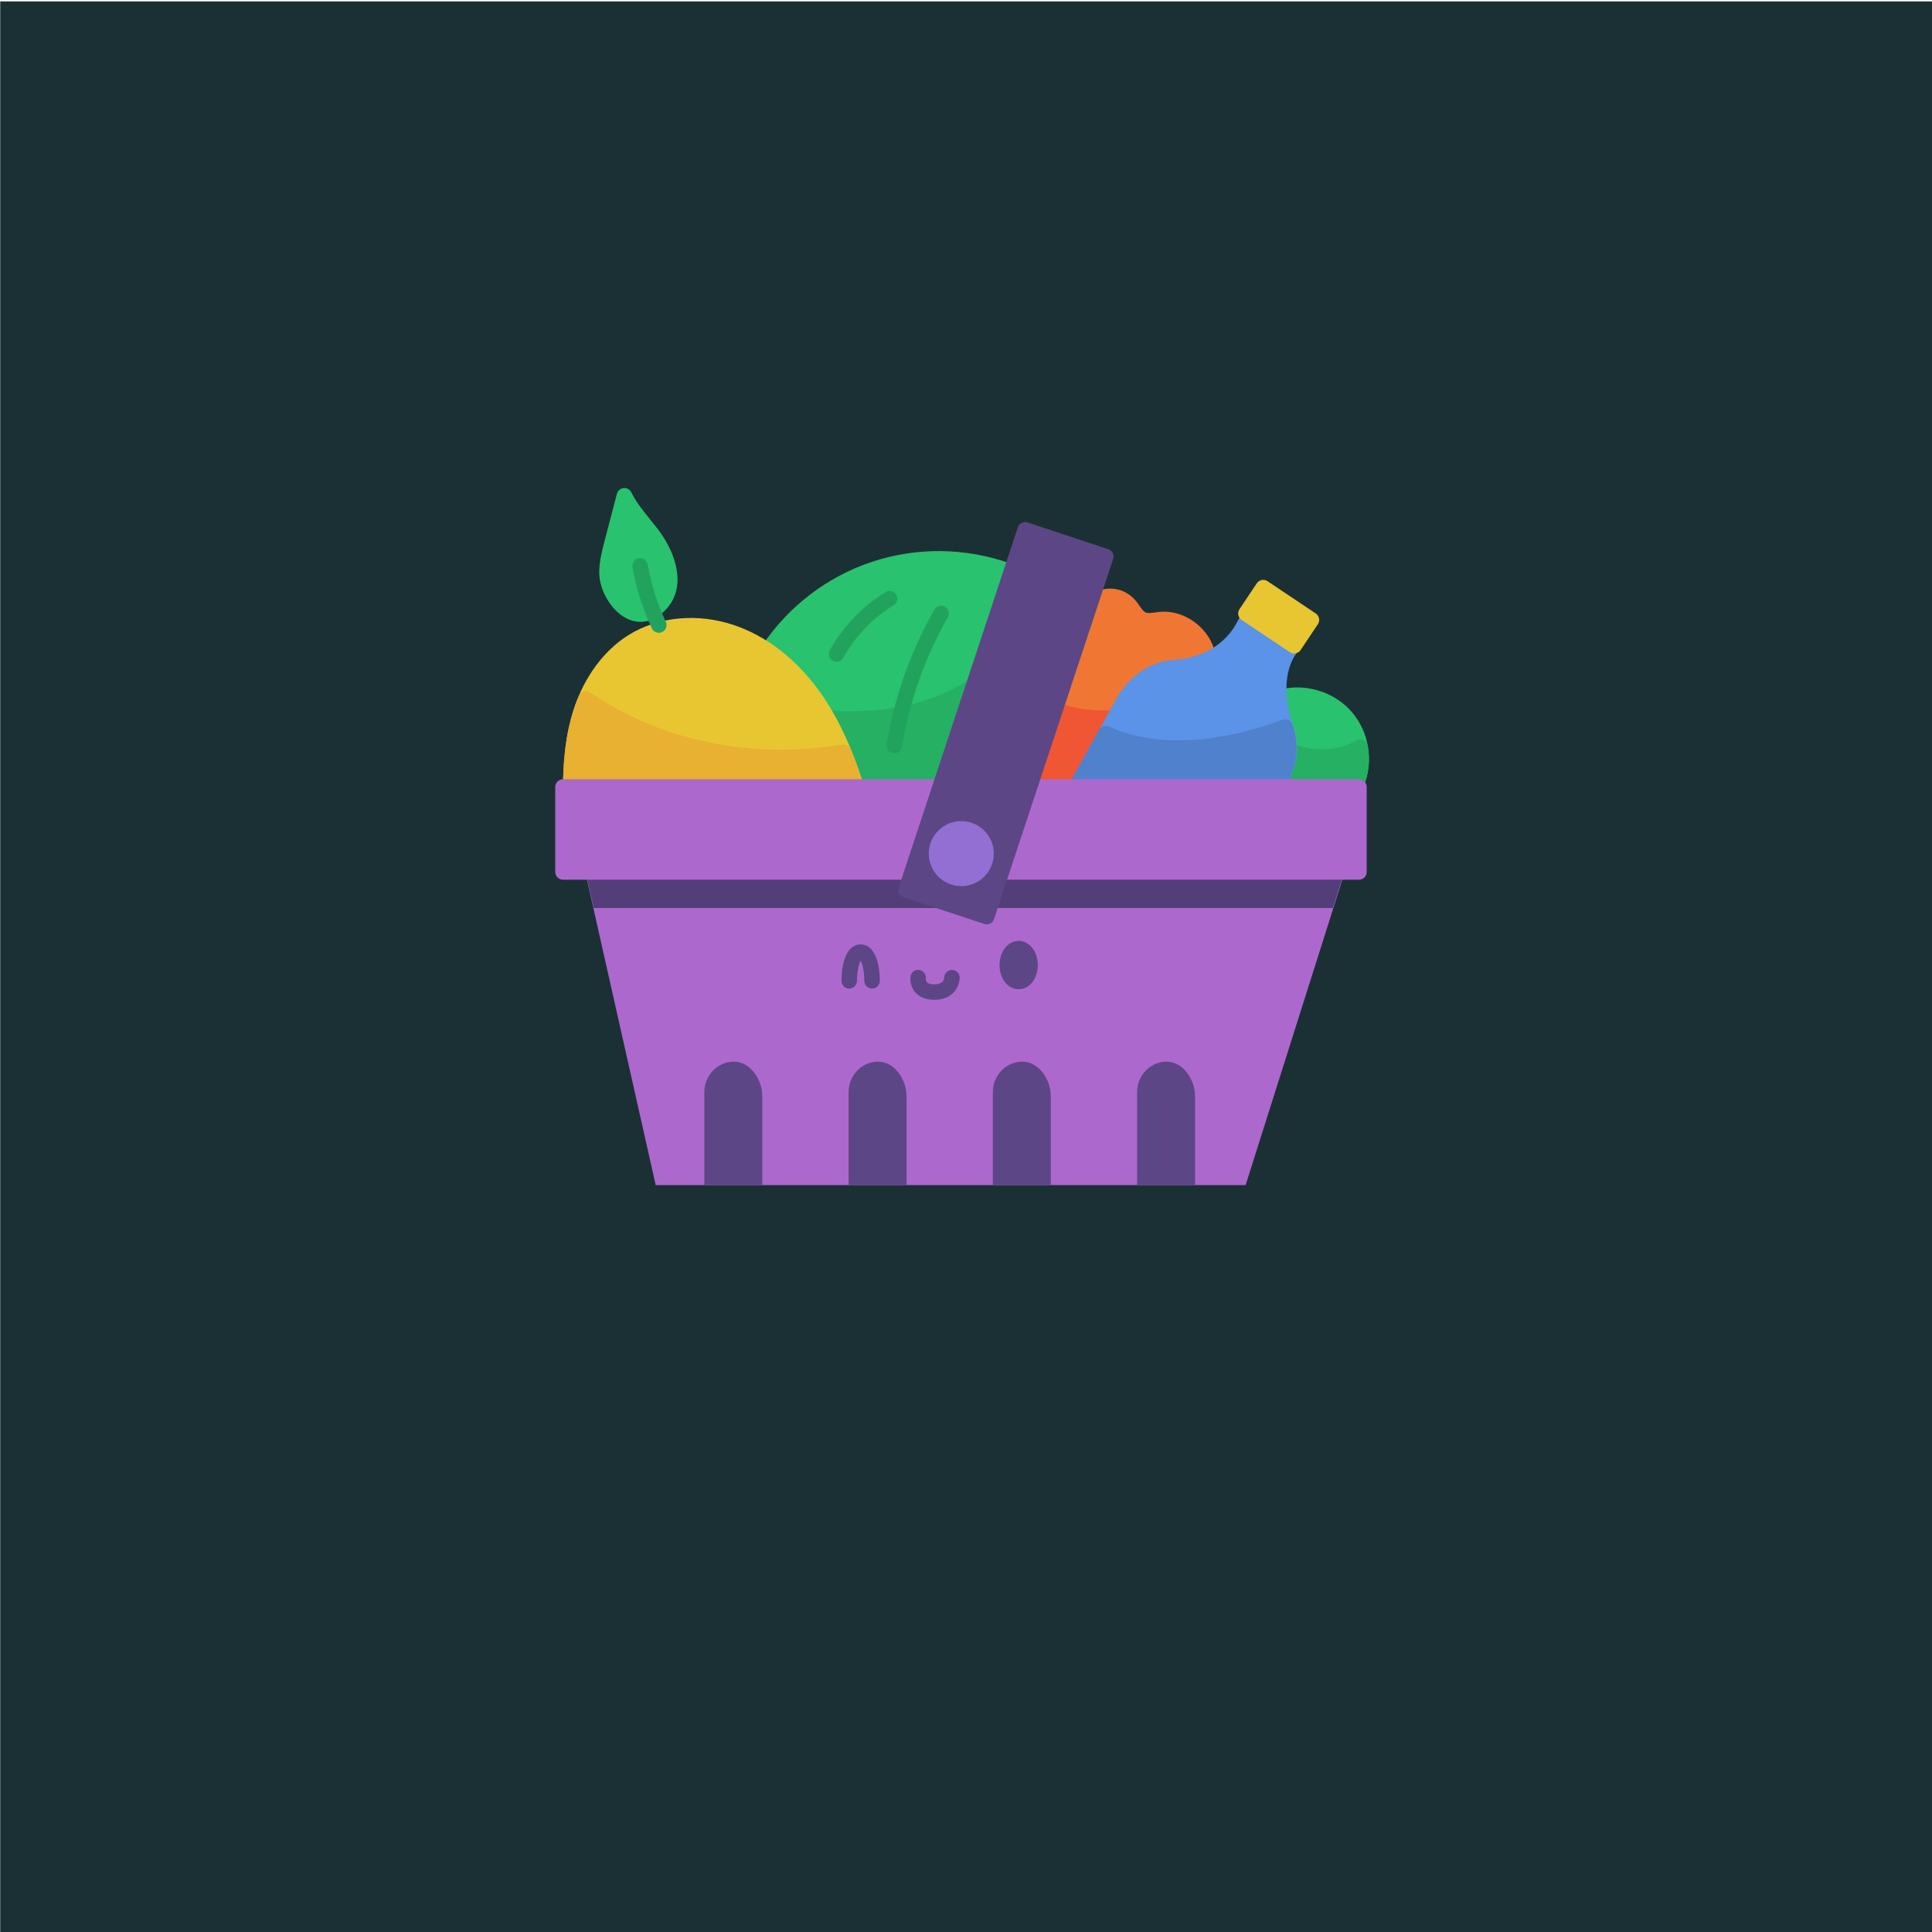
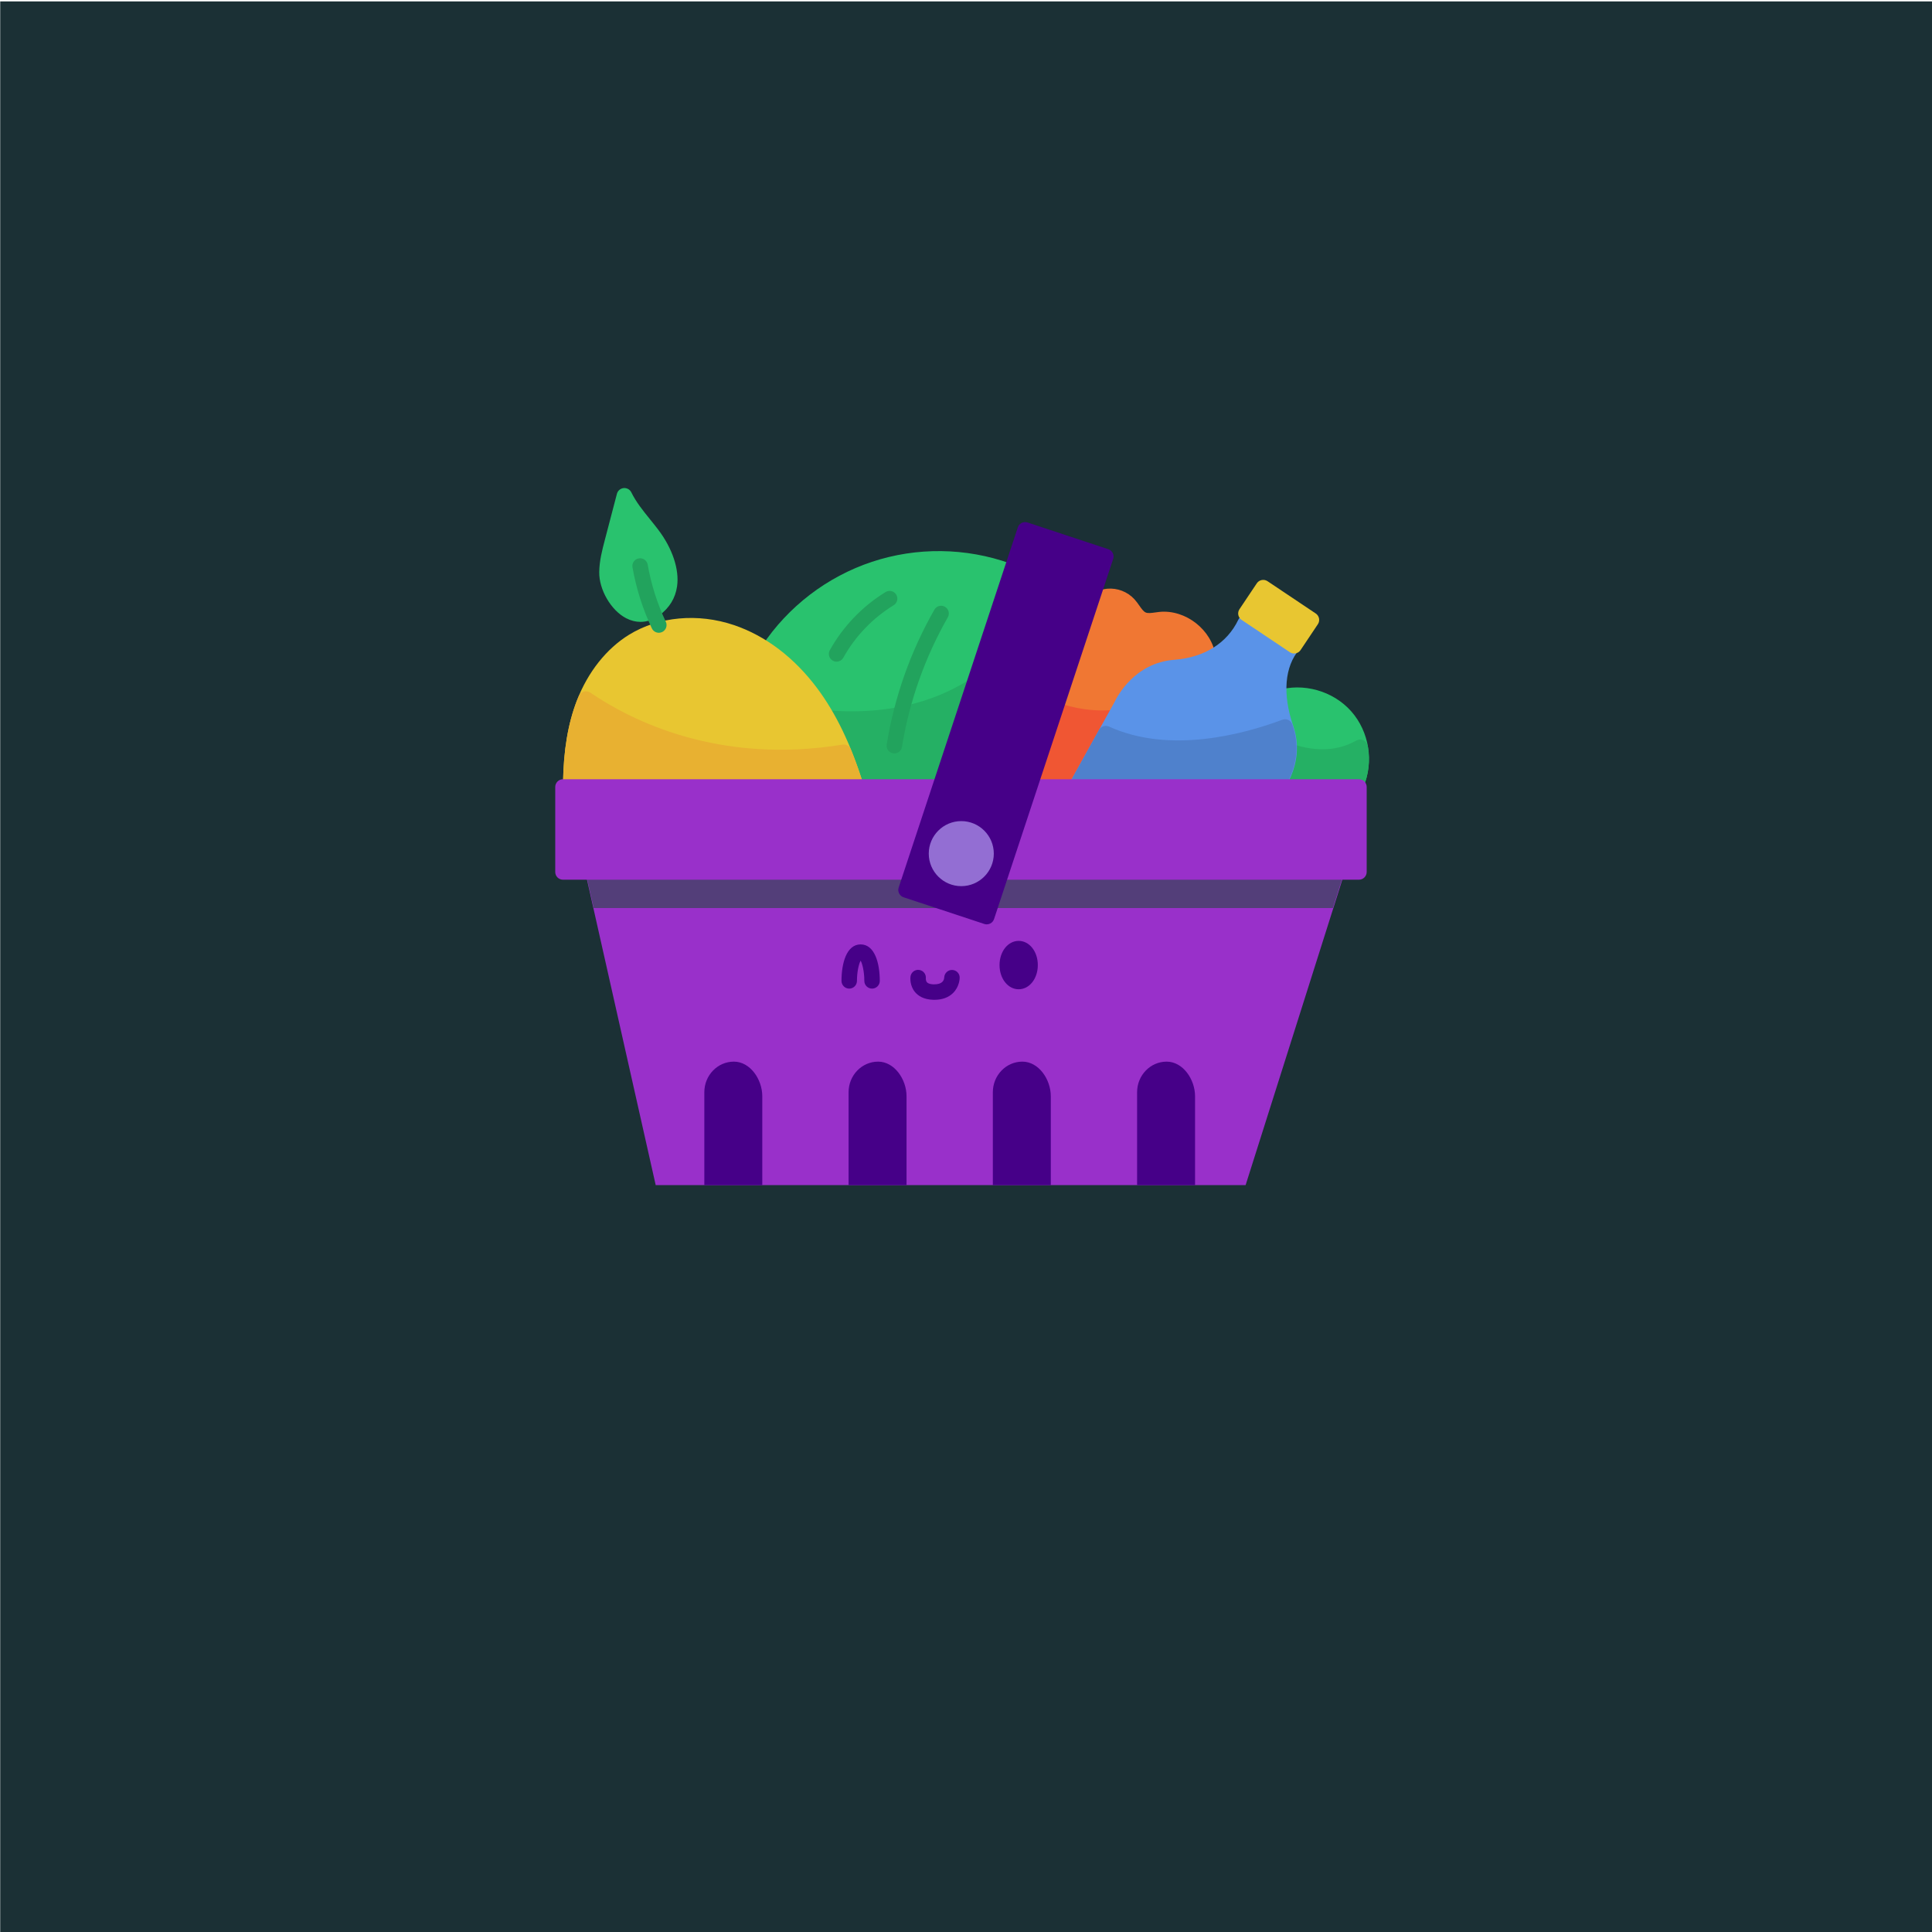
<svg xmlns="http://www.w3.org/2000/svg" version="1.1" x="0px" y="0px" viewBox="0 0 500 500" style="enable-background:new 0 0 500 500;" xml:space="preserve">
  <g id="BACKGROUND">
    <rect x="0.055" y="0.366" style="fill:#1b3035;" width="500" height="500" />
  </g>
  <g id="OBJECTS">
    <g>
      <g>
        <path style="fill:#29C26E;" d="M261.484,145.838c-11.508-4.132-24.235-4.286-35.84-0.432     c-11.604,3.854-21.712,11.591-28.461,21.787c-0.225,0.339-0.34,0.738-0.332,1.144l0.845,42.037     c0.011,0.556,0.253,1.082,0.667,1.452c0.368,0.329,0.843,0.508,1.332,0.508c0.062,0,0.124-0.003,0.185-0.009l57.334-5.333     c0.979-0.091,1.745-0.879,1.811-1.859l3.779-57.279C262.863,146.962,262.324,146.14,261.484,145.838z" />
        <path style="fill:#25B064;" d="M266.094,162.082c-0.918-0.27-1.896,0.146-2.338,0.992c-0.129,0.245-13.22,24.402-51.288,20.613     c-1.108-0.111-2.088,0.333-2.686,1.217c-1.053,1.556-1.567,4.556,5.702,20.559c3.687,8.117,7.731,15.885,7.771,15.962     c0.354,0.679,1.049,1.076,1.774,1.076c0.25,0,0.504-0.047,0.749-0.146l36.667-14.833c0.694-0.281,1.173-0.925,1.241-1.671     l3.833-41.667C267.608,163.232,267.01,162.352,266.094,162.082z" />
        <g>
          <path style="fill:#22A35D;" d="M216.503,171.237c-0.33,0-0.664-0.082-0.972-0.254c-0.965-0.538-1.311-1.756-0.772-2.721      c3.433-6.155,8.422-11.356,14.429-15.042c0.941-0.578,2.173-0.283,2.75,0.659s0.283,2.173-0.659,2.75      c-5.423,3.328-9.928,8.024-13.027,13.582C217.885,170.867,217.204,171.237,216.503,171.237z" />
        </g>
        <g>
          <path style="fill:#22A35D;" d="M231.453,194.988c-0.107,0-0.216-0.009-0.325-0.027c-1.09-0.178-1.83-1.206-1.651-2.296      c2.011-12.313,6.165-24.051,12.344-34.889c0.546-0.96,1.769-1.293,2.728-0.747c0.959,0.547,1.294,1.769,0.747,2.728      c-5.943,10.422-9.937,21.71-11.872,33.552C233.264,194.291,232.416,194.988,231.453,194.988z" />
        </g>
      </g>
      <g>
        <path style="fill:#29C26E;" d="M349.677,184.07c-4.709-5.296-12.428-7.458-19.203-5.379c-0.772,0.237-1.326,0.916-1.404,1.72     l-2.032,21.063c-0.052,0.541,0.118,1.079,0.472,1.492c0.354,0.413,0.859,0.664,1.401,0.696l21.92,1.298     c0.04,0.002,0.079,0.003,0.119,0.003c0.788,0,1.509-0.465,1.829-1.194C355.634,197.284,354.388,189.367,349.677,184.07z" />
        <path style="fill:#25B064;" d="M353.964,193.03c-0.116-0.639-0.535-1.182-1.124-1.456c-0.586-0.274-1.273-0.246-1.837,0.077     c-5.577,3.191-12.409,3.005-20.309-0.553c-0.588-0.264-1.268-0.23-1.825,0.094c-0.558,0.324-0.925,0.896-0.987,1.538     l-0.844,8.744c-0.052,0.541,0.118,1.079,0.472,1.492c0.353,0.413,0.859,0.664,1.401,0.696l21.92,1.298     c0.04,0.002,0.079,0.003,0.119,0.003c0.788,0,1.509-0.465,1.829-1.194C354.211,200.52,354.631,196.706,353.964,193.03z" />
      </g>
      <g>
        <path style="fill:#F07733;" d="M314.59,169.723c-0.972-6.734-7.761-12.038-14.53-11.361c-0.357,0.036-0.72,0.086-1.082,0.138     c-0.967,0.136-1.878,0.265-2.462,0.013c-0.581-0.251-1.081-0.962-1.66-1.787c-0.384-0.547-0.78-1.112-1.275-1.651     c-1.788-1.943-4.423-2.956-7.053-2.715c-2.629,0.243-5.035,1.723-6.438,3.96c-0.059,0.094-0.108,0.192-0.151,0.294l-20.09,48.285     c-0.248,0.597-0.192,1.277,0.149,1.826c0.343,0.549,0.929,0.898,1.574,0.938l43.333,2.667c0.042,0.003,0.083,0.004,0.124,0.004     c0.948,0,1.774-0.67,1.961-1.612l7.582-38.325C314.617,170.174,314.623,169.947,314.59,169.723z" />
        <path style="fill:#F05633;" d="M294.82,184.038c-0.622-0.827-1.641-1.175-2.717-0.93c-13.063,2.943-23.865-3.711-24.006-3.798     c-0.548-0.346-1.228-0.408-1.828-0.16c-0.6,0.246-1.043,0.768-1.189,1.4c-0.245,1.063-6.012,26.058-6.512,28.558     c-0.139,0.69,0.024,1.4,0.458,2c1.825,2.524,12.569,4.318,21.261,5.378c0.081,0.01,0.162,0.015,0.243,0.015     c0.722,0,1.396-0.392,1.751-1.035C297.574,187.701,295.573,185.04,294.82,184.038z" />
      </g>
      <g>
        <path style="fill:#5A93E8;" d="M336.094,165.243c-0.831-0.727-2.096-0.639-2.822,0.191c-0.136,0.156-0.257,0.322-0.387,0.482     l-8.78-3.863c0.433-0.984,0.014-2.14-0.963-2.608c-0.994-0.477-2.19-0.056-2.668,0.941c-2.911,6.087-8.806,9.769-16.599,10.369     c-10.385,0.799-14.879,9.763-15.382,10.84l-11.213,20.183c-0.337,0.605-0.336,1.342,0.002,1.947     c0.339,0.605,0.966,0.991,1.658,1.022l50.239,2.216c0.029,0.001,0.059,0.002,0.088,0.002c0.557,0,1.09-0.232,1.47-0.643     c0.306-0.332,7.45-8.23,3.933-18.492c-2.802-8.176-2.214-15.38,1.615-19.766C337.012,167.233,336.926,165.97,336.094,165.243z" />
        <path style="fill:#4F81CC;" d="M334.56,187.833l-0.098-0.312c-0.169-0.519-0.541-0.945-1.031-1.182     c-0.489-0.236-1.055-0.263-1.565-0.072c-9.991,3.741-29.107,8.944-44.861,1.763c-0.948-0.434-2.066-0.063-2.571,0.849     l-7.152,12.898c-0.336,0.605-0.335,1.342,0.002,1.947c0.338,0.605,0.964,0.991,1.655,1.022l50.142,2.216     c0.029,0.001,0.058,0.002,0.088,0.002c0.556,0,1.088-0.232,1.467-0.643C330.939,205.992,338.07,198.093,334.56,187.833z" />
        <path style="fill:#E8C631;" d="M341.366,160.044c-0.103-0.521-0.408-0.979-0.85-1.274l-12.484-8.358     c-0.917-0.613-2.16-0.369-2.774,0.549l-4.482,6.695c-0.295,0.441-0.403,0.981-0.3,1.501c0.103,0.52,0.408,0.978,0.85,1.273     l12.484,8.357c0.342,0.229,0.728,0.338,1.11,0.338c0.645,0,1.278-0.311,1.664-0.887l4.482-6.695     C341.361,161.104,341.468,160.564,341.366,160.044z" />
      </g>
      <g>
        <path style="fill:#E8C631;" d="M223.24,202.38c-3.112-9.887-6.942-17.804-11.708-24.203     c-5.937-7.973-13.409-13.649-21.607-16.413c-9.317-3.142-19.445-2.213-27.091,2.482c-5.875,3.608-10.684,9.671-13.538,17.07     c-2.283,5.918-3.453,12.843-3.579,21.168c-0.008,0.534,0.198,1.048,0.571,1.429c0.373,0.381,0.883,0.598,1.417,0.601     l73.615,0.465c0.004,0,0.008,0,0.013,0c0.634,0,1.231-0.301,1.609-0.812C223.321,203.655,223.432,202.99,223.24,202.38z" />
        <path style="fill:#E8B131;" d="M223.24,202.38c-0.915-2.904-1.938-5.749-3.041-8.455c-0.353-0.863-1.253-1.375-2.174-1.218     c-31.948,5.215-54.597-6.193-65.254-13.458c-0.496-0.338-1.117-0.435-1.691-0.266c-0.575,0.169-1.044,0.587-1.277,1.14     l-0.161,0.372c-0.119,0.272-0.238,0.545-0.345,0.822c-2.283,5.918-3.453,12.843-3.579,21.168     c-0.008,0.534,0.198,1.048,0.571,1.429c0.373,0.381,0.883,0.598,1.417,0.601l73.615,0.465c0.004,0,0.008,0,0.013,0     c0.634,0,1.232-0.301,1.609-0.812C223.321,203.655,223.432,202.99,223.24,202.38z" />
        <path style="fill:#29C26E;" d="M170.347,137.08c-0.677-0.891-1.382-1.765-2.088-2.639c-1.877-2.323-3.649-4.517-4.87-7.014     c-0.367-0.75-1.157-1.191-1.995-1.112c-0.832,0.083-1.525,0.675-1.736,1.483l-3.113,11.886c-0.698,2.662-1.419,5.415-1.466,8.34     c-0.075,4.581,3.057,9.955,6.98,11.98c1.215,0.627,2.463,0.938,3.704,0.938c1.677,0,3.338-0.57,4.875-1.701     c2.604-1.915,4.147-4.435,4.588-7.489C175.853,147.411,174.029,141.925,170.347,137.08z" />
        <g>
          <path style="fill:#22A35D;" d="M170.506,163.762c-0.75,0-1.469-0.424-1.811-1.147c-2.365-5.016-4.049-10.329-5.007-15.792      c-0.19-1.088,0.537-2.125,1.625-2.315c1.085-0.189,2.124,0.537,2.315,1.625c0.896,5.112,2.472,10.084,4.685,14.777      c0.471,0.999,0.043,2.191-0.956,2.662C171.082,163.701,170.792,163.762,170.506,163.762z" />
        </g>
      </g>
      <g>
-         <polyline style="fill:#ad68cd;" points="151.696,226.711 169.696,306.711 322.362,306.711 347.696,226.711    " />
+         <polyline style="fill:#9930ca;" points="151.696,226.711 169.696,306.711 322.362,306.711 347.696,226.711    " />
      </g>
      <g>
        <polygon style="fill:#533e79;" points="153.646,235 344.951,235 347.696,226.333 151.696,226.333    " />
      </g>
-       <path style="fill:#ad68cd;" d="M351.696,201.667H145.695c-1.104,0-2,0.896-2,2v22c0,1.104,0.896,2,2,2h206.001    c1.104,0,2-0.896,2-2v-22C353.696,202.562,352.8,201.667,351.696,201.667z" />
+       <path style="fill:#9930ca;" d="M351.696,201.667H145.695c-1.104,0-2,0.896-2,2v22c0,1.104,0.896,2,2,2h206.001    c1.104,0,2-0.896,2-2v-22C353.696,202.562,352.8,201.667,351.696,201.667z" />
      <g>
-         <path style="fill:#5d4686;" d="M287.977,143.128c-0.238-0.474-0.655-0.834-1.159-1l-20.887-6.909     c-1.047-0.348-2.181,0.222-2.526,1.271l-30.828,93.197c-0.347,1.048,0.222,2.18,1.271,2.527l20.887,6.909     c0.205,0.067,0.417,0.101,0.628,0.101c0.309,0,0.617-0.072,0.898-0.213c0.474-0.238,0.833-0.655,1-1.159l30.827-93.198     C288.256,144.151,288.215,143.602,287.977,143.128z" />
+         <path style="fill:#460088;" d="M287.977,143.128c-0.238-0.474-0.655-0.834-1.159-1l-20.887-6.909     c-1.047-0.348-2.181,0.222-2.526,1.271l-30.828,93.197c-0.347,1.048,0.222,2.18,1.271,2.527l20.887,6.909     c0.205,0.067,0.417,0.101,0.628,0.101c0.309,0,0.617-0.072,0.898-0.213c0.474-0.238,0.833-0.655,1-1.159l30.827-93.198     C288.256,144.151,288.215,143.602,287.977,143.128z" />
        <path style="fill:#936ed3;" d="M248.779,212.5c-4.641,0-8.417,3.775-8.417,8.417s3.775,8.417,8.417,8.417     s8.416-3.776,8.416-8.417S253.42,212.5,248.779,212.5z" />
      </g>
      <g>
-         <path style="fill:#5d4686;" d="M263.633,243.5c-2.778,0-4.954,2.75-4.954,6.261c0,3.51,2.176,6.26,4.954,6.26     c2.777,0,4.953-2.75,4.953-6.26C268.587,246.25,266.411,243.5,263.633,243.5z" />
+         <path style="fill:#460088;" d="M263.633,243.5c-2.778,0-4.954,2.75-4.954,6.261c0,3.51,2.176,6.26,4.954,6.26     c2.777,0,4.953-2.75,4.953-6.26C268.587,246.25,266.411,243.5,263.633,243.5z" />
        <g>
-           <path style="fill:#5d4686;" d="M225.687,255.851c-1.104,0-2-0.896-2-2c0-2.407-0.508-4.458-0.954-5.229      c-0.446,0.771-0.954,2.821-0.954,5.229c0,1.104-0.896,2-2,2s-2-0.896-2-2c0-4.564,1.301-9.441,4.954-9.441      c3.652,0,4.954,4.877,4.954,9.441C227.687,254.955,226.791,255.851,225.687,255.851z" />
+           <path style="fill:#460088;" d="M225.687,255.851c-1.104,0-2-0.896-2-2c0-2.407-0.508-4.458-0.954-5.229      c-0.446,0.771-0.954,2.821-0.954,5.229c0,1.104-0.896,2-2,2s-2-0.896-2-2c0-4.564,1.301-9.441,4.954-9.441      c3.652,0,4.954,4.877,4.954,9.441C227.687,254.955,226.791,255.851,225.687,255.851z" />
        </g>
        <g>
-           <path style="fill:#5d4686;" d="M241.801,258.75c-0.085,0-0.17-0.001-0.257-0.004c-2.55-0.061-3.957-1.087-4.688-1.938      c-1.476-1.717-1.254-3.828-1.224-4.063c0.141-1.096,1.137-1.877,2.238-1.729c1.083,0.139,1.853,1.12,1.734,2.201      c-0.003,0.051-0.028,0.636,0.299,1.001c0.372,0.413,1.149,0.517,1.736,0.531c2.3,0.045,2.695-1.097,2.725-1.789      c0.046-1.072,0.931-1.938,1.999-1.938c0.015,0,0.029,0,0.043,0.001c1.087,0.023,1.958,0.888,1.958,1.976      c0,0.237-0.048,2.366-1.73,4.008C245.448,258.163,243.823,258.75,241.801,258.75z" />
+           <path style="fill:#460088;" d="M241.801,258.75c-0.085,0-0.17-0.001-0.257-0.004c-2.55-0.061-3.957-1.087-4.688-1.938      c-1.476-1.717-1.254-3.828-1.224-4.063c0.141-1.096,1.137-1.877,2.238-1.729c1.083,0.139,1.853,1.12,1.734,2.201      c-0.003,0.051-0.028,0.636,0.299,1.001c0.372,0.413,1.149,0.517,1.736,0.531c2.3,0.045,2.695-1.097,2.725-1.789      c0.046-1.072,0.931-1.938,1.999-1.938c0.015,0,0.029,0,0.043,0.001c1.087,0.023,1.958,0.888,1.958,1.976      c0,0.237-0.048,2.366-1.73,4.008C245.448,258.163,243.823,258.75,241.801,258.75z" />
        </g>
      </g>
      <g>
        <g>
-           <path style="fill:#5d4686;" d="M197.279,306.711v-22.996c0-4.377-3.13-8.965-7.353-8.965s-7.647,3.548-7.647,7.925v24.035      H197.279z" />
+           <path style="fill:#460088;" d="M197.279,306.711v-22.996c0-4.377-3.13-8.965-7.353-8.965s-7.647,3.548-7.647,7.925v24.035      H197.279z" />
        </g>
        <g>
-           <path style="fill:#5d4686;" d="M234.612,306.711v-22.996c0-4.377-3.13-8.965-7.353-8.965s-7.647,3.548-7.647,7.925v24.035      H234.612z" />
+           <path style="fill:#460088;" d="M234.612,306.711v-22.996c0-4.377-3.13-8.965-7.353-8.965s-7.647,3.548-7.647,7.925v24.035      H234.612z" />
        </g>
        <g>
-           <path style="fill:#5d4686;" d="M271.946,306.711v-22.996c0-4.377-3.13-8.965-7.353-8.965s-7.647,3.548-7.647,7.925v24.035      H271.946z" />
+           <path style="fill:#460088;" d="M271.946,306.711v-22.996c0-4.377-3.13-8.965-7.353-8.965s-7.647,3.548-7.647,7.925v24.035      H271.946z" />
        </g>
        <g>
-           <path style="fill:#5d4686;" d="M309.279,306.711v-22.996c0-4.377-3.13-8.965-7.353-8.965c-4.223,0-7.647,3.548-7.647,7.925      v24.035H309.279z" />
+           <path style="fill:#460088;" d="M309.279,306.711v-22.996c0-4.377-3.13-8.965-7.353-8.965c-4.223,0-7.647,3.548-7.647,7.925      v24.035H309.279z" />
        </g>
      </g>
    </g>
  </g>
</svg>
